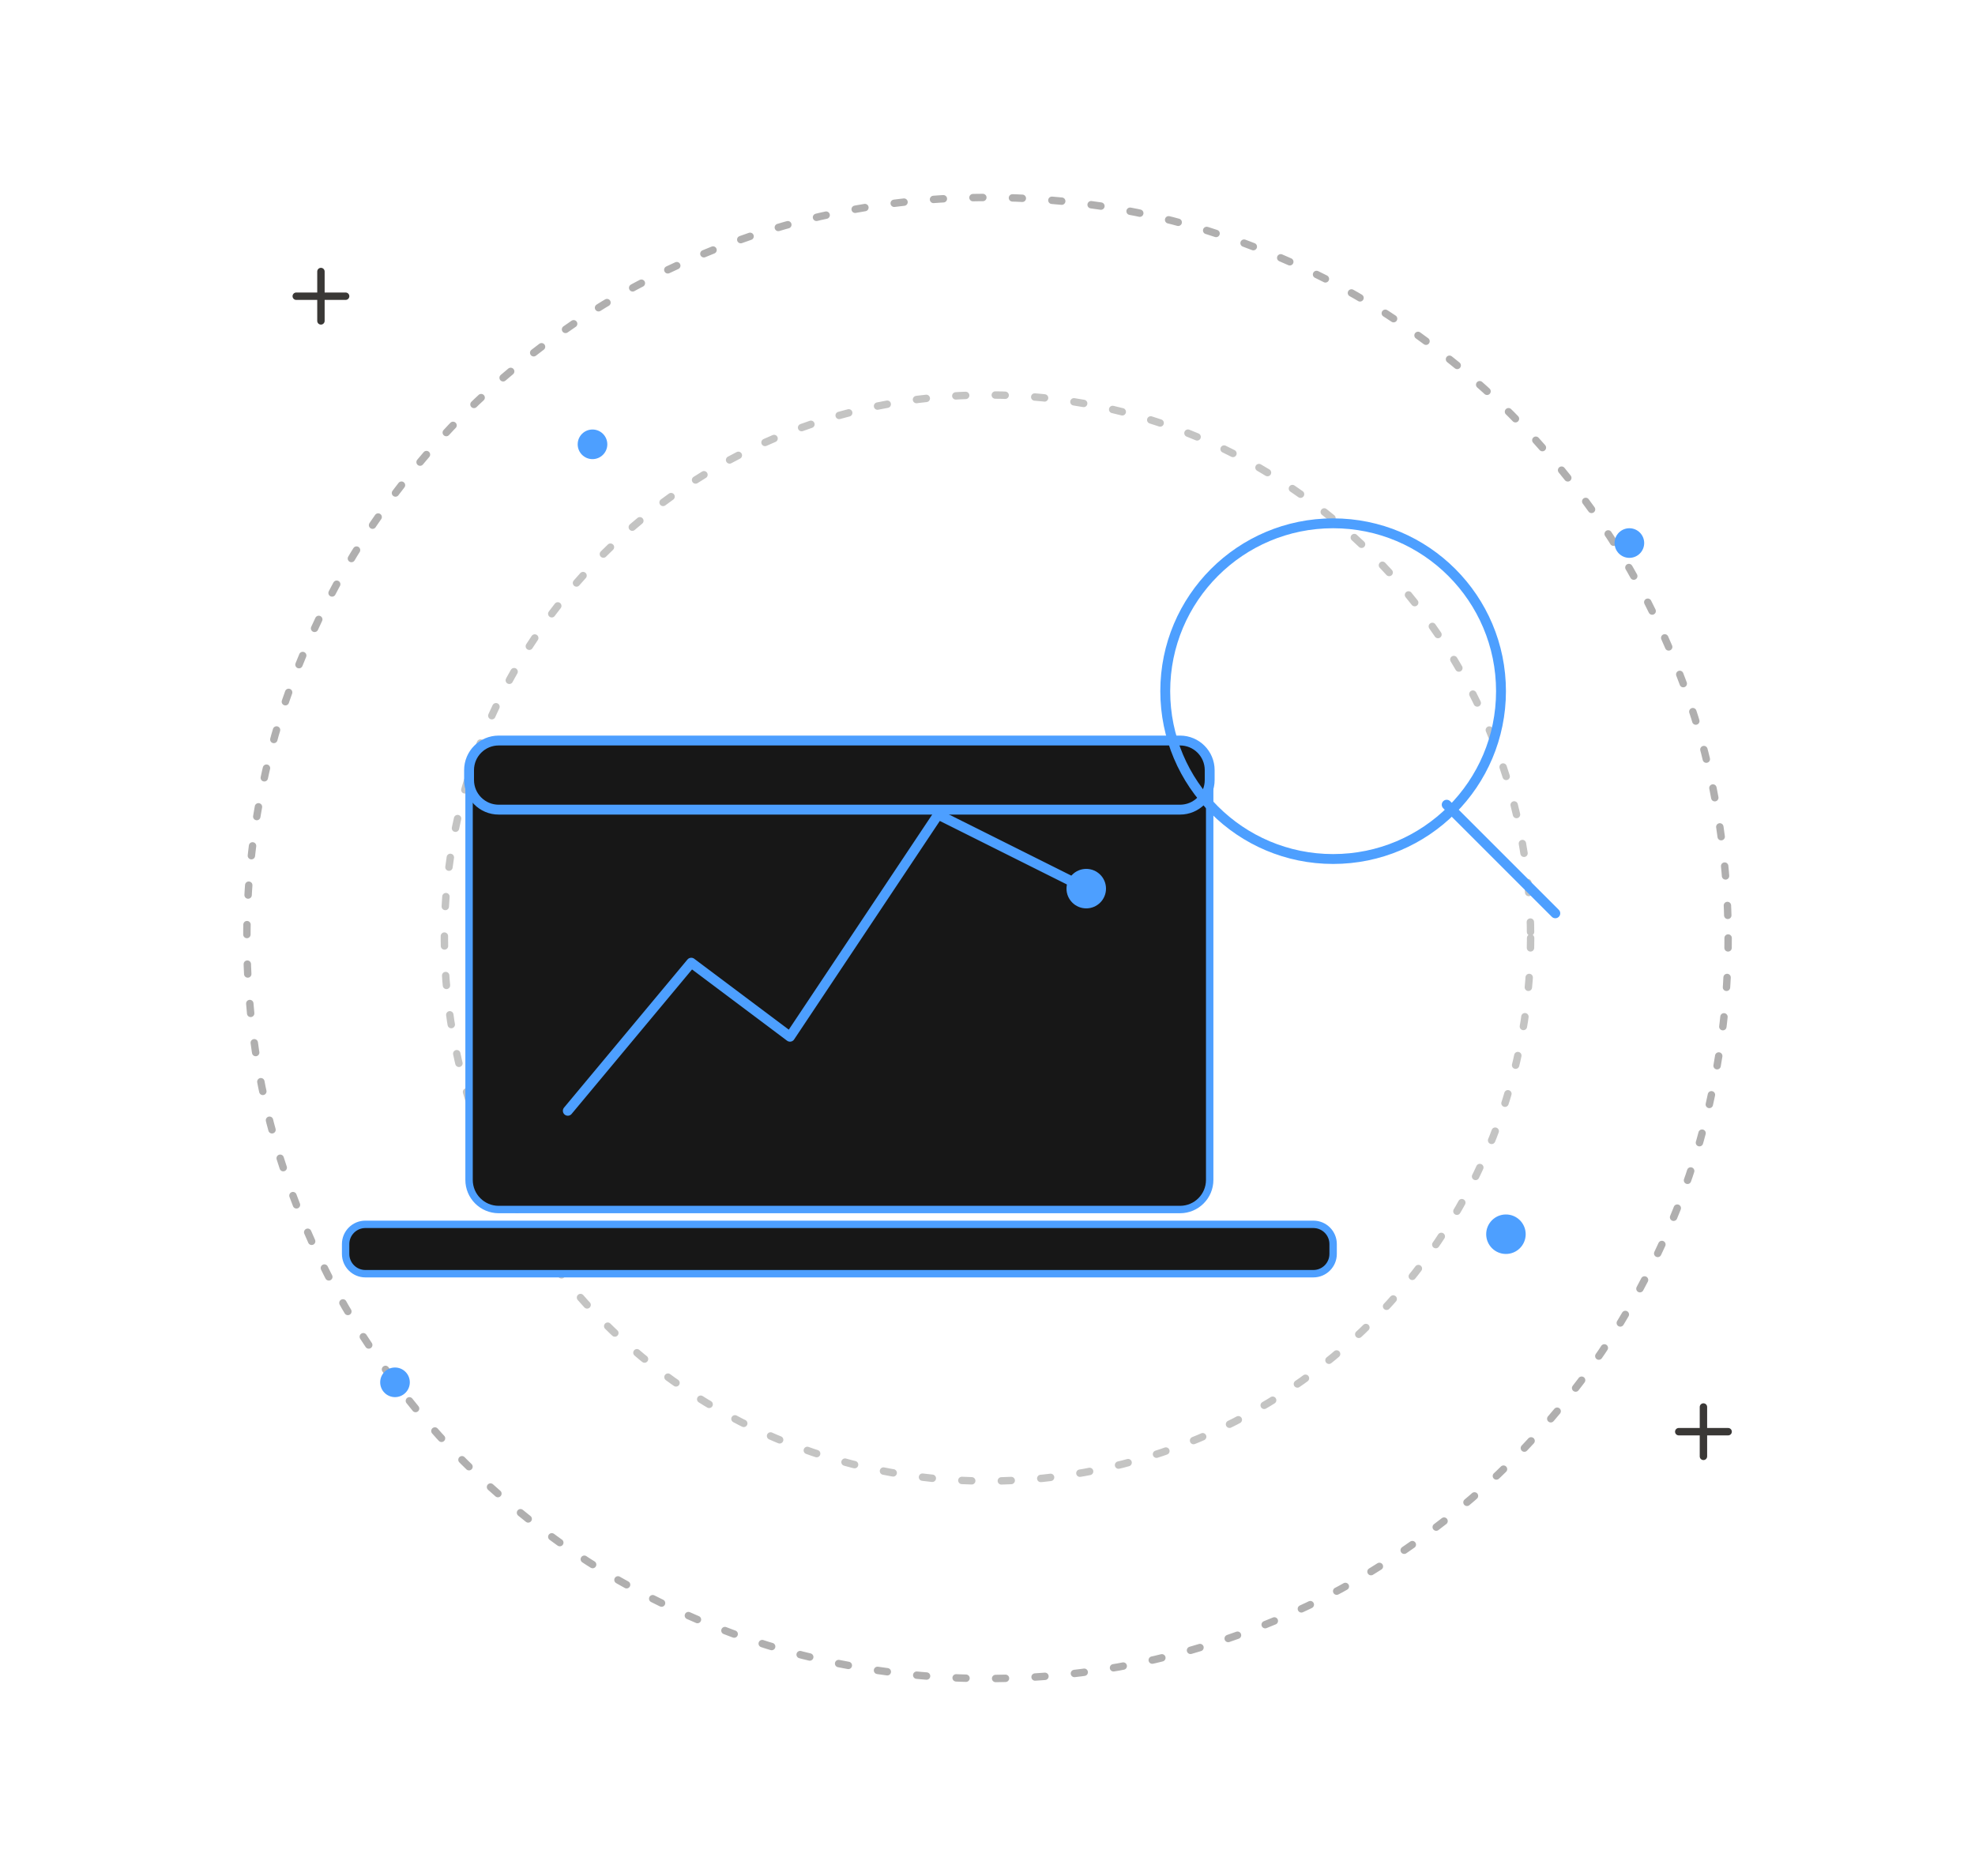
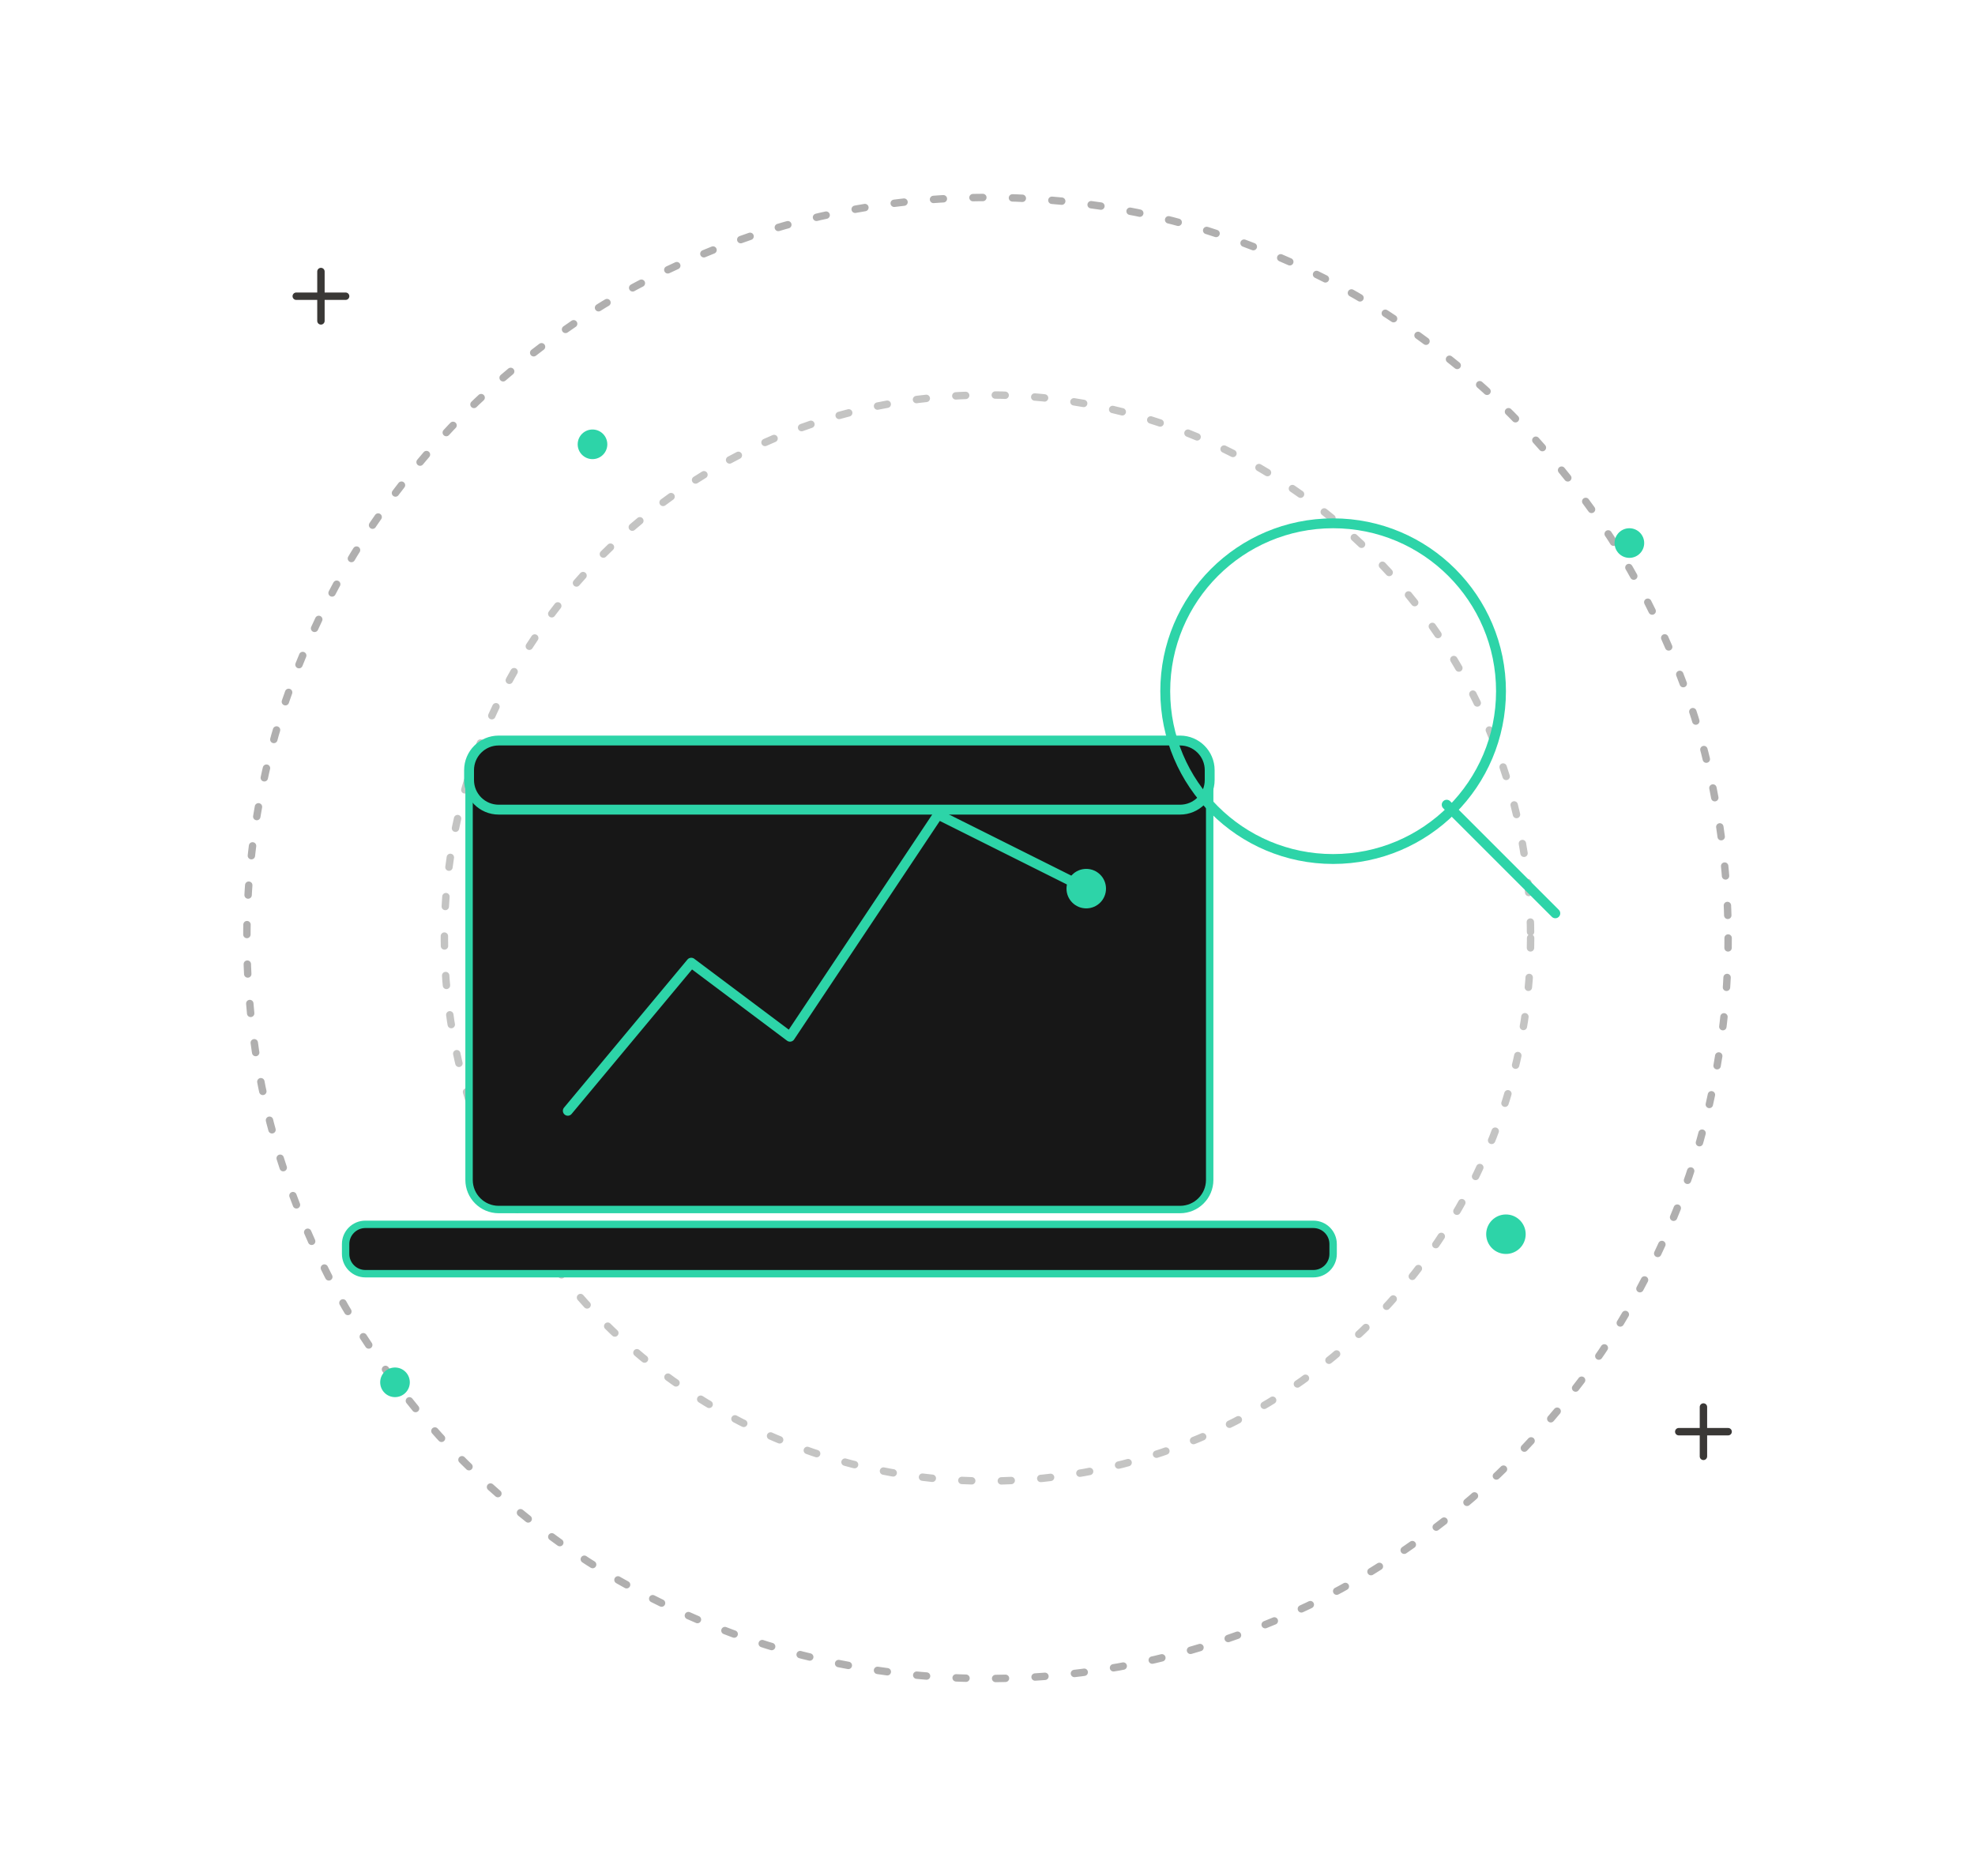
<svg xmlns="http://www.w3.org/2000/svg" width="400" height="380" viewBox="0 0 400 380" role="img">
  <style>
-   .ln{fill:none;stroke:#4d9fff;stroke-width:2;stroke-linecap:round;stroke-linejoin:round}
+   .ln{fill:none;stroke:#2dd4a8;stroke-width:2;stroke-linecap:round;stroke-linejoin:round}
  .ln-soft{fill:none;stroke:#3a3836;stroke-width:1.5;stroke-linecap:round;stroke-linejoin:round}
-   .fill-soft{fill:#171717;stroke:#4d9fff;stroke-width:1.5}
-   .dot{fill:#4d9fff}
+   .fill-soft{fill:#171717;stroke:#2dd4a8;stroke-width:1.5}
+   .dot{fill:#2dd4a8}
</style>
  <circle cx="200" cy="190" r="150" class="ln-soft" stroke-dasharray="2 6" opacity="0.4" />
  <circle cx="200" cy="190" r="110" class="ln-soft" stroke-dasharray="2 6" opacity="0.3" />
  <rect x="95" y="150" width="150" height="95" rx="6" class="fill-soft" />
  <rect x="95" y="150" width="150" height="14" rx="6" class="ln" />
  <polyline points="115,225 140,195 160,210 190,165 220,180" class="ln" />
  <circle cx="220" cy="180" r="4" class="dot" />
  <rect x="70" y="248" width="200" height="10" rx="4" class="fill-soft" />
  <circle cx="270" cy="140" r="34" class="ln" />
  <line x1="293" y1="163" x2="315" y2="185" class="ln" />
  <circle cx="120" cy="90" r="3" class="dot" />
  <circle cx="305" cy="250" r="4" class="dot" />
  <circle cx="80" cy="280" r="3" class="dot" />
  <circle cx="330" cy="110" r="3" class="dot" />
  <path d="M 60 60 L 70 60 M 65 55 L 65 65" class="ln-soft" />
  <path d="M 340 290 L 350 290 M 345 285 L 345 295" class="ln-soft" />
</svg>
